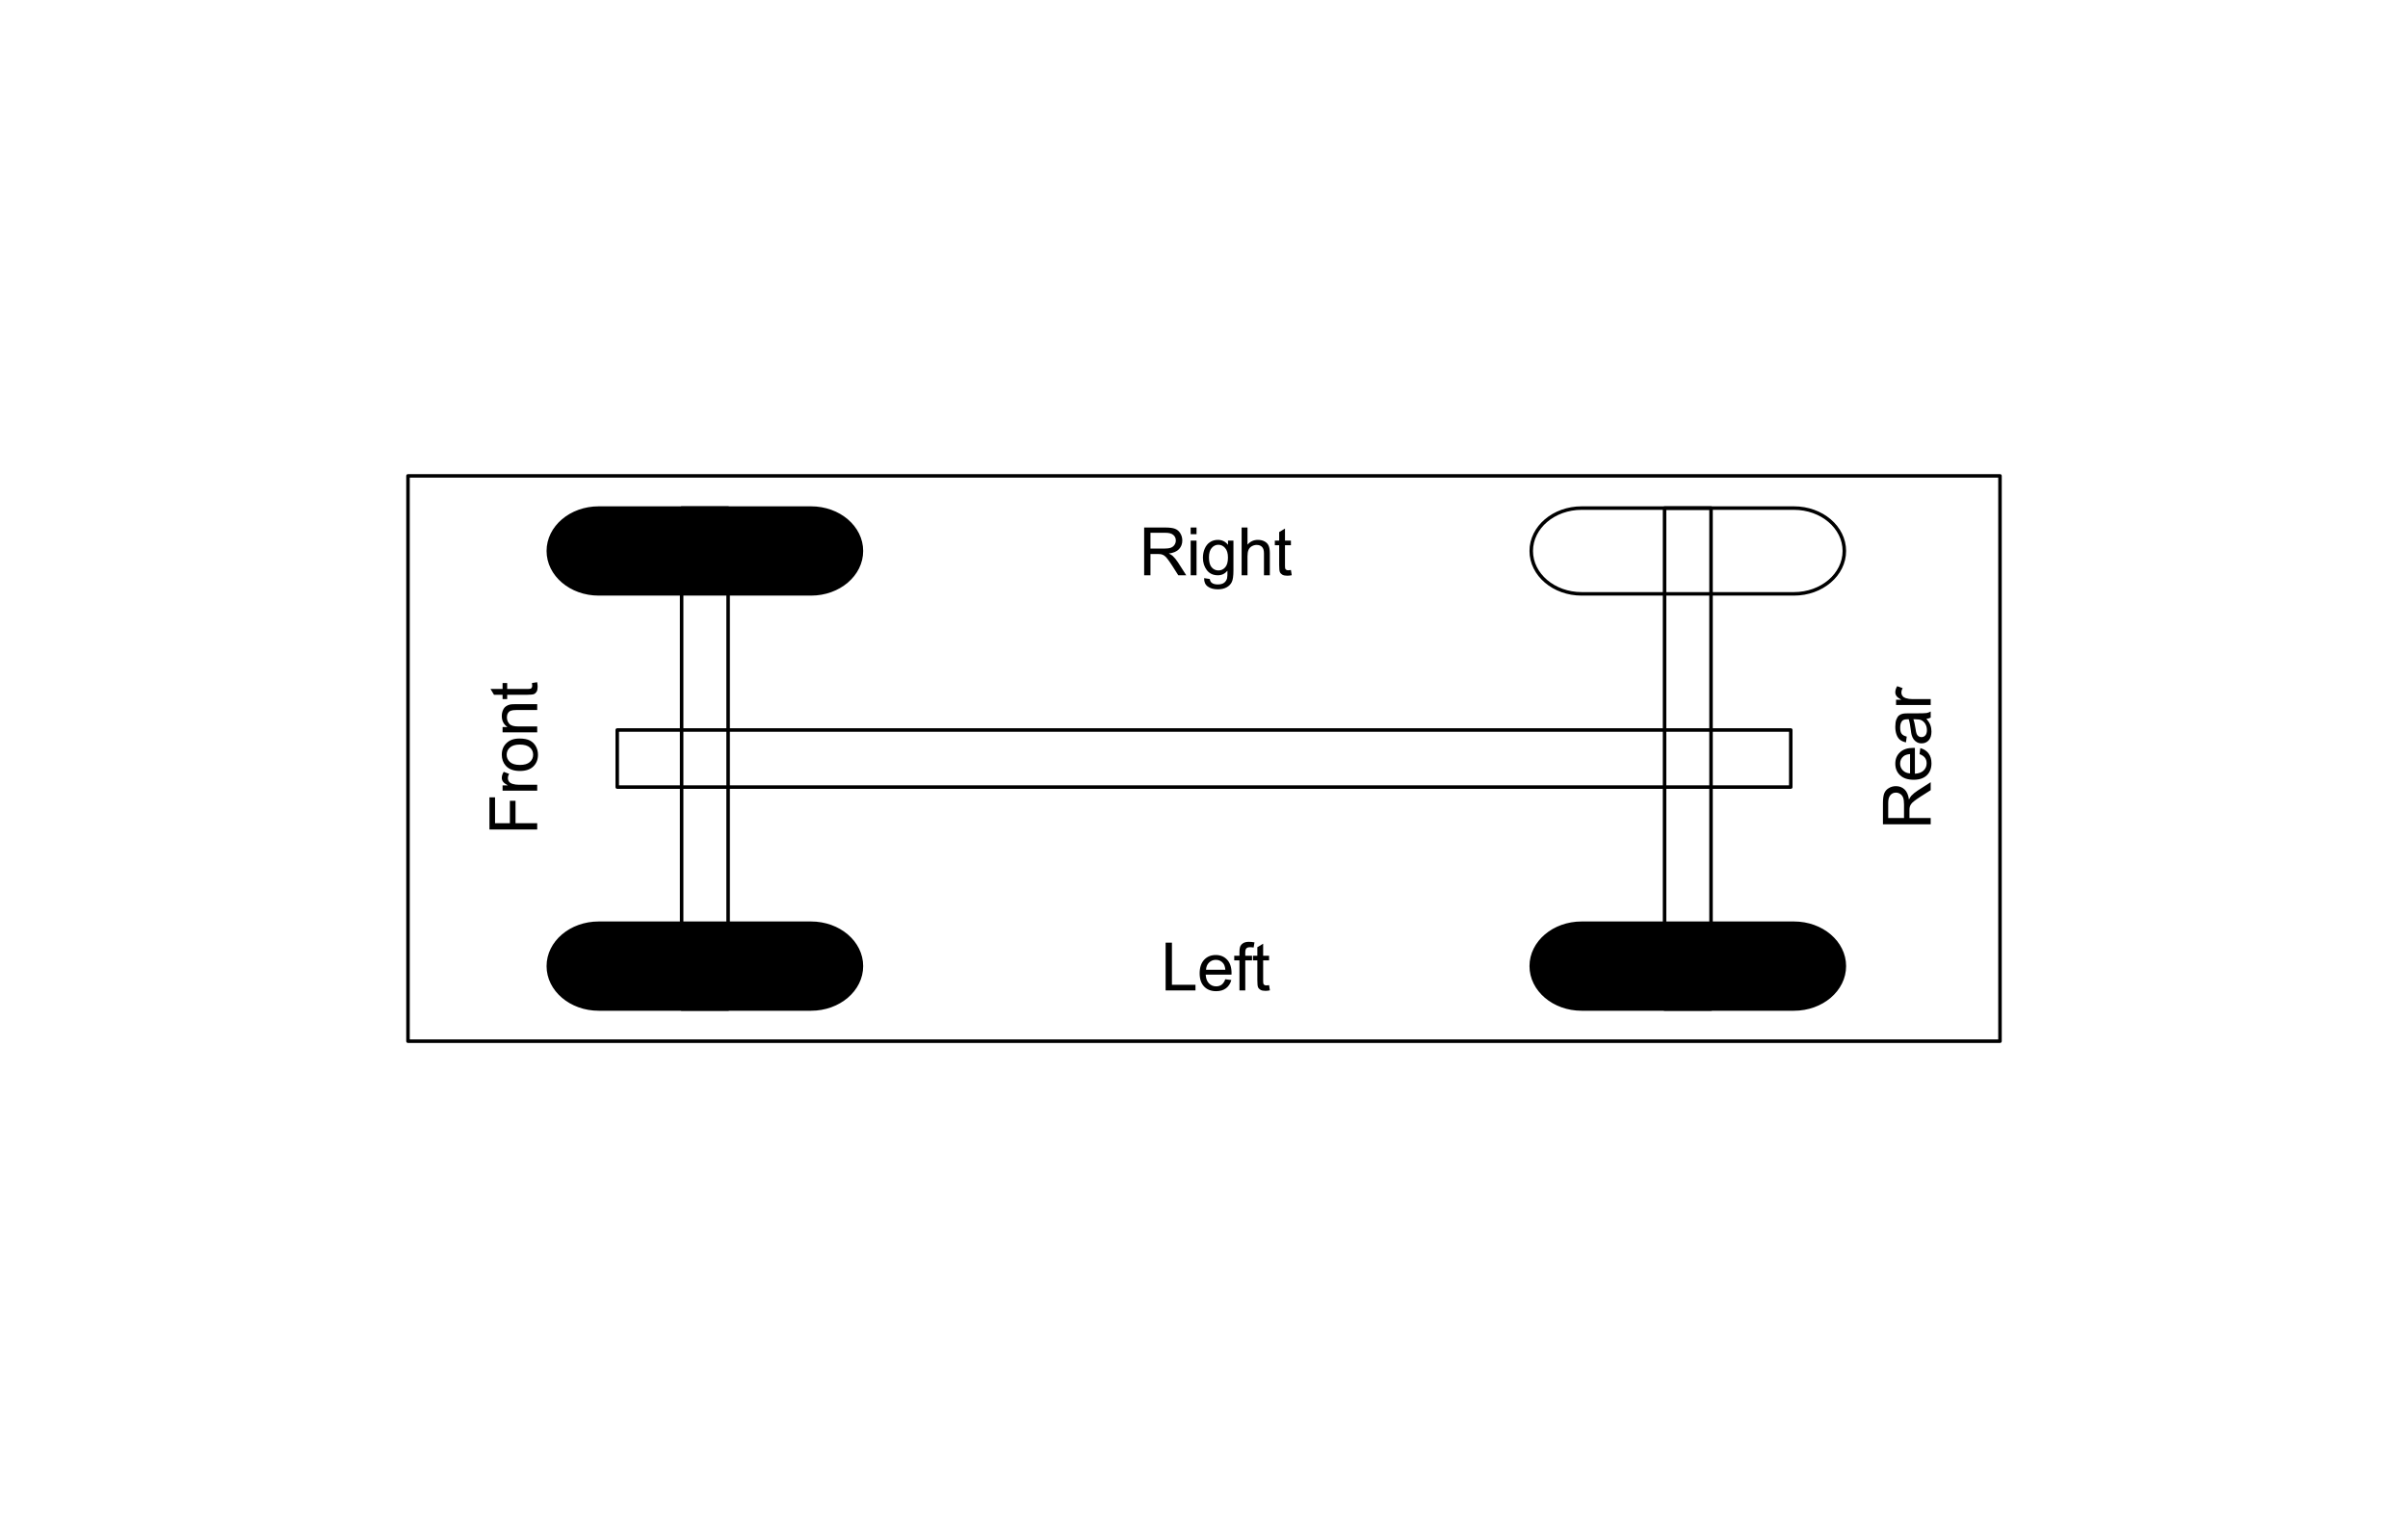
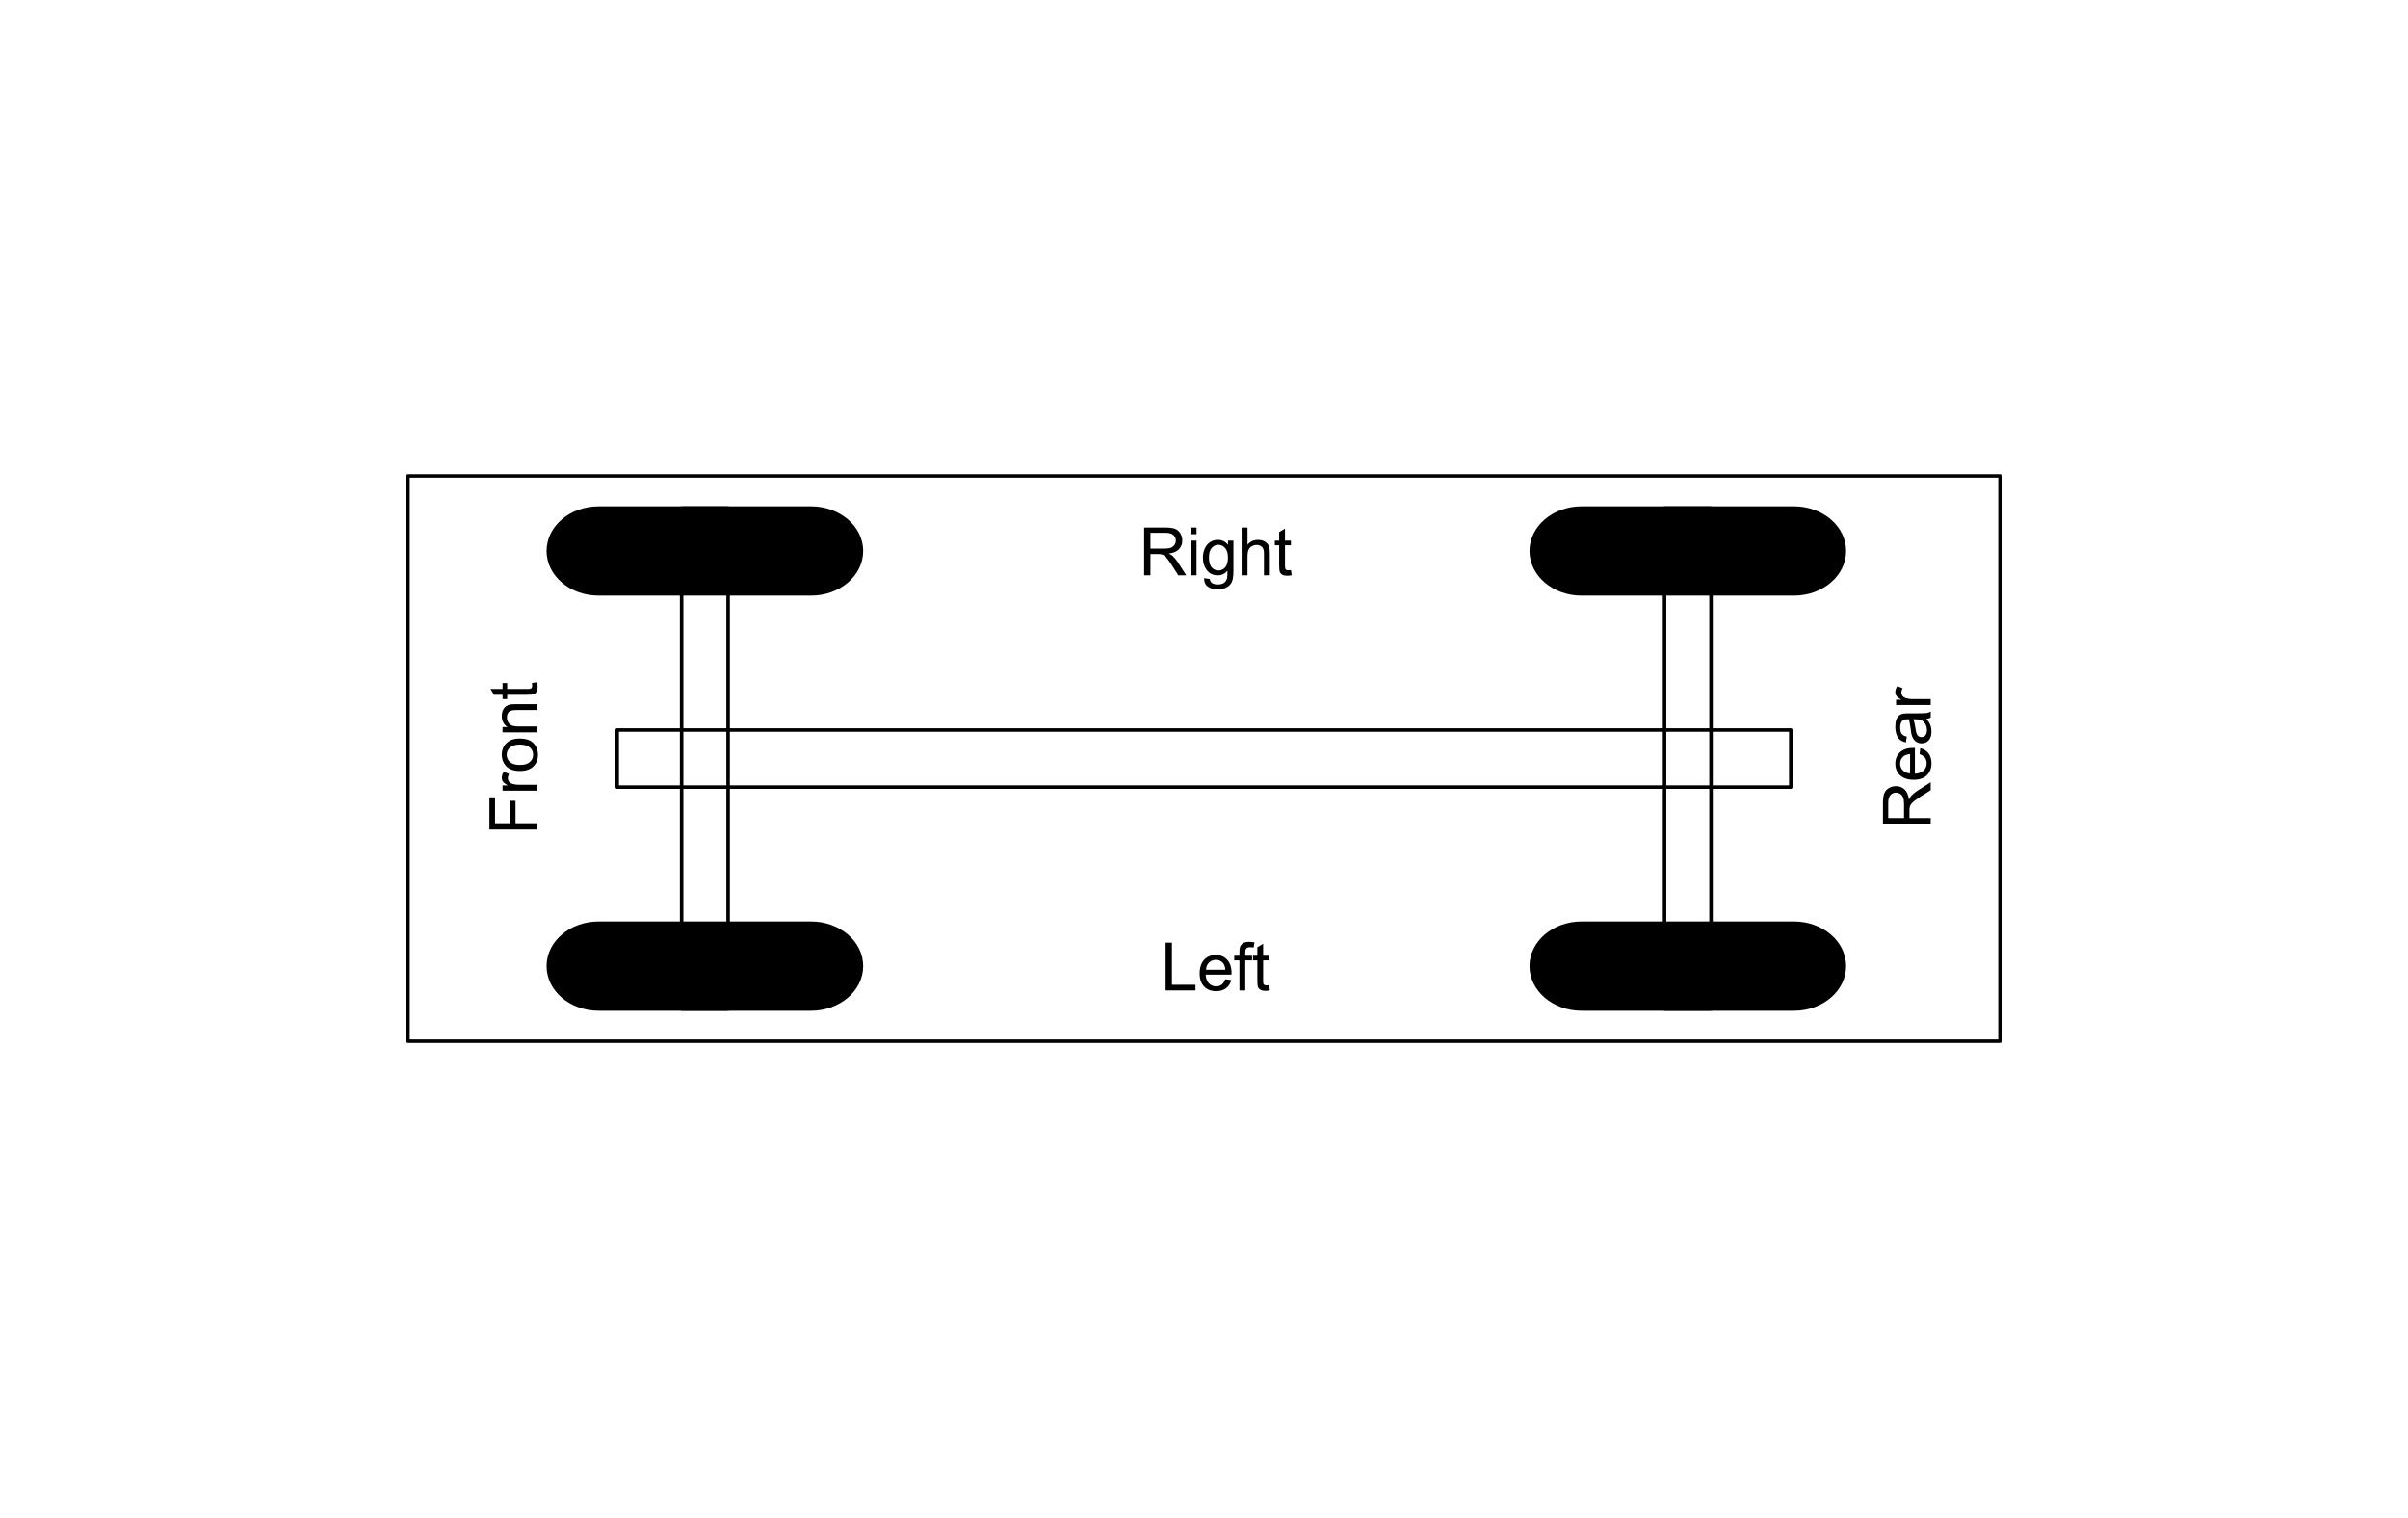
<svg xmlns="http://www.w3.org/2000/svg" version="1.1" viewBox="0.0 0.0 685.438 431.837" fill="none" stroke="none" stroke-linecap="square" stroke-miterlimit="10">
  <clipPath id="p.0">
    <path d="m0 0l685.438 0l0 431.837l-685.438 0l0 -431.837z" clip-rule="nonzero" />
  </clipPath>
  <g clip-path="url(#p.0)">
    <path fill="#000000" fill-opacity="0.0" d="m0 0l685.438 0l0 431.837l-685.438 0z" fill-rule="evenodd" />
    <path fill="#000000" fill-opacity="0.0" d="m116.135 135.462l453.165 0l0 160.913l-453.165 0z" fill-rule="evenodd" />
    <path stroke="#000000" stroke-width="1.0" stroke-linejoin="round" stroke-linecap="butt" d="m116.135 135.462l453.165 0l0 160.913l-453.165 0z" fill-rule="evenodd" />
    <path fill="#000000" fill-opacity="0.0" d="m175.696 207.793l334.047 0l0 16.252l-334.047 0z" fill-rule="evenodd" />
    <path stroke="#000000" stroke-width="1.0" stroke-linejoin="round" stroke-linecap="butt" d="m175.696 207.793l334.047 0l0 16.252l-334.047 0z" fill-rule="evenodd" />
    <path fill="#000000" fill-opacity="0.0" d="m194.029 144.627l13.228 0l0 142.583l-13.228 0z" fill-rule="evenodd" />
    <path stroke="#000000" stroke-width="1.0" stroke-linejoin="round" stroke-linecap="butt" d="m194.029 144.627l13.228 0l0 142.583l-13.228 0z" fill-rule="evenodd" />
    <path fill="#000000" fill-opacity="0.0" d="m473.816 144.627l13.228 0l0 142.583l-13.228 0z" fill-rule="evenodd" />
    <path stroke="#000000" stroke-width="1.0" stroke-linejoin="round" stroke-linecap="butt" d="m473.816 144.627l13.228 0l0 142.583l-13.228 0z" fill-rule="evenodd" />
-     <path class="wheel" id="4Wheels-2" fill="#000000" d="m170.42 144.627l60.446 0l0 0c7.919 0 14.338 5.465 14.338 12.206c0 6.741 -6.419 12.206 -14.338 12.206l-60.446 0l0 0c-7.919 0 -14.338 -5.465 -14.338 -12.206c0 -6.741 6.419 -12.206 14.338 -12.206z" fill-rule="evenodd" />
+     <path class="wheel" id="4Wheel-2" fill="#000000" d="m170.42 144.627l60.446 0l0 0c7.919 0 14.338 5.465 14.338 12.206c0 6.741 -6.419 12.206 -14.338 12.206l-60.446 0l0 0c-7.919 0 -14.338 -5.465 -14.338 -12.206c0 -6.741 6.419 -12.206 14.338 -12.206z" fill-rule="evenodd" />
    <path stroke="#000000" stroke-width="1.0" stroke-linejoin="round" stroke-linecap="butt" d="m170.42 144.627l60.446 0l0 0c7.919 0 14.338 5.465 14.338 12.206c0 6.741 -6.419 12.206 -14.338 12.206l-60.446 0l0 0c-7.919 0 -14.338 -5.465 -14.338 -12.206c0 -6.741 6.419 -12.206 14.338 -12.206z" fill-rule="evenodd" />
-     <path class="wheel" id="4Wheels-1" fill="#000000" d="m170.42 262.798l60.446 0l0 0c7.919 0 14.338 5.465 14.338 12.206c0 6.741 -6.419 12.206 -14.338 12.206l-60.446 0l0 0c-7.919 0 -14.338 -5.465 -14.338 -12.206c0 -6.741 6.419 -12.206 14.338 -12.206z" fill-rule="evenodd" />
+     <path class="wheel" id="4Wheel-1" fill="#000000" d="m170.42 262.798l60.446 0l0 0c7.919 0 14.338 5.465 14.338 12.206c0 6.741 -6.419 12.206 -14.338 12.206l-60.446 0l0 0c-7.919 0 -14.338 -5.465 -14.338 -12.206c0 -6.741 6.419 -12.206 14.338 -12.206z" fill-rule="evenodd" />
    <path stroke="#000000" stroke-width="1.0" stroke-linejoin="round" stroke-linecap="butt" d="m170.42 262.798l60.446 0l0 0c7.919 0 14.338 5.465 14.338 12.206c0 6.741 -6.419 12.206 -14.338 12.206l-60.446 0l0 0c-7.919 0 -14.338 -5.465 -14.338 -12.206c0 -6.741 6.419 -12.206 14.338 -12.206z" fill-rule="evenodd" />
-     <path class="wheel" id="4Wheels-4" fill="4Wheel-#000000" d="m450.208 144.627l60.446 0l0 0c7.919 0 14.338 5.465 14.338 12.206c0 6.741 -6.419 12.206 -14.338 12.206l-60.446 0l0 0c-7.919 0 -14.338 -5.465 -14.338 -12.206c0 -6.741 6.419 -12.206 14.338 -12.206z" fill-rule="evenodd" />
+     <path class="wheel" id="4Wheel-4" fill="#000000" d="m450.208 144.627l60.446 0l0 0c7.919 0 14.338 5.465 14.338 12.206c0 6.741 -6.419 12.206 -14.338 12.206l-60.446 0l0 0c-7.919 0 -14.338 -5.465 -14.338 -12.206c0 -6.741 6.419 -12.206 14.338 -12.206z" fill-rule="evenodd" />
    <path stroke="#000000" stroke-width="1.0" stroke-linejoin="round" stroke-linecap="butt" d="m450.208 144.627l60.446 0l0 0c7.919 0 14.338 5.465 14.338 12.206c0 6.741 -6.419 12.206 -14.338 12.206l-60.446 0l0 0c-7.919 0 -14.338 -5.465 -14.338 -12.206c0 -6.741 6.419 -12.206 14.338 -12.206z" fill-rule="evenodd" />
-     <path class="wheel" id="4Wheels-3" fill="#000000" d="m450.208 262.798l60.446 0l0 0c7.919 0 14.338 5.465 14.338 12.206c0 6.741 -6.419 12.206 -14.338 12.206l-60.446 0l0 0c-7.919 0 -14.338 -5.465 -14.338 -12.206c0 -6.741 6.419 -12.206 14.338 -12.206z" fill-rule="evenodd" />
+     <path class="wheel" id="4Wheel-3" fill="#000000" d="m450.208 262.798l60.446 0l0 0c7.919 0 14.338 5.465 14.338 12.206c0 6.741 -6.419 12.206 -14.338 12.206l-60.446 0l0 0c-7.919 0 -14.338 -5.465 -14.338 -12.206c0 -6.741 6.419 -12.206 14.338 -12.206z" fill-rule="evenodd" />
    <path stroke="#000000" stroke-width="1.0" stroke-linejoin="round" stroke-linecap="butt" d="m450.208 262.798l60.446 0l0 0c7.919 0 14.338 5.465 14.338 12.206c0 6.741 -6.419 12.206 -14.338 12.206l-60.446 0l0 0c-7.919 0 -14.338 -5.465 -14.338 -12.206c0 -6.741 6.419 -12.206 14.338 -12.206z" fill-rule="evenodd" />
    <path fill="#000000" fill-opacity="0.0" d="m125.995 254.407l0 -76.976l49.701 0l0 76.976z" fill-rule="evenodd" />
    <path fill="#000000" d="m152.915 236.128l-13.594 0l0 -9.172l1.594 0l0 7.375l4.219 0l0 -6.375l1.609 0l0 6.375l6.172 0l0 1.797zm0 -11.068l-9.859 0l0 -1.5l1.5 0q-1.047 -0.578 -1.375 -1.062q-0.344 -0.484 -0.344 -1.078q0 -0.844 0.547 -1.719l1.547 0.578q-0.359 0.609 -0.359 1.234q0 0.547 0.328 0.984q0.328 0.422 0.906 0.609q0.891 0.281 1.953 0.281l5.156 0l0 1.672zm-4.922 -5.603q-2.734 0 -4.062 -1.531q-1.094 -1.266 -1.094 -3.094q0 -2.031 1.344 -3.312q1.328 -1.297 3.672 -1.297q1.906 0 3.0 0.578q1.078 0.562 1.688 1.656q0.594 1.078 0.594 2.375q0 2.062 -1.328 3.344q-1.328 1.281 -3.812 1.281zm0 -1.719q1.891 0 2.828 -0.828q0.938 -0.828 0.938 -2.078q0 -1.25 -0.938 -2.062q-0.953 -0.828 -2.891 -0.828q-1.828 0 -2.766 0.828q-0.938 0.828 -0.938 2.062q0 1.25 0.938 2.078q0.938 0.828 2.828 0.828zm4.922 -9.282l-9.859 0l0 -1.5l1.406 0q-1.625 -1.094 -1.625 -3.141q0 -0.891 0.328 -1.641q0.312 -0.75 0.844 -1.109q0.516 -0.375 1.219 -0.531q0.469 -0.094 1.625 -0.094l6.062 0l0 1.672l-6.0 0q-1.016 0 -1.516 0.203q-0.516 0.188 -0.812 0.688q-0.297 0.5 -0.297 1.172q0 1.062 0.672 1.844q0.672 0.766 2.578 0.766l5.375 0l0 1.672zm-1.5 -14.032l1.484 -0.234q0.141 0.703 0.141 1.266q0 0.906 -0.281 1.406q-0.297 0.5 -0.75 0.703q-0.469 0.203 -1.984 0.203l-5.656 0l0 1.234l-1.312 0l0 -1.234l-2.438 0l-1.0 -1.656l3.438 0l0 -1.688l1.312 0l0 1.688l5.75 0q0.719 0 0.922 -0.078q0.203 -0.094 0.328 -0.297q0.125 -0.203 0.125 -0.578q0 -0.266 -0.078 -0.734z" fill-rule="nonzero" />
    <path fill="#000000" fill-opacity="0.0" d="m516.228 254.407l0 -76.976l52.85 0l0 76.976z" fill-rule="evenodd" />
    <path fill="#000000" d="m549.574 234.637l-13.594 0l0 -6.031q0 -1.812 0.359 -2.75q0.359 -0.953 1.297 -1.516q0.922 -0.562 2.047 -0.562q1.453 0 2.453 0.938q0.984 0.922 1.25 2.891q0.344 -0.719 0.672 -1.094q0.734 -0.781 1.812 -1.484l3.703 -2.375l0 2.266l-2.828 1.797q-1.219 0.797 -1.875 1.312q-0.656 0.5 -0.906 0.906q-0.266 0.406 -0.359 0.812q-0.078 0.312 -0.078 1.016l0 2.078l6.047 0l0 1.797zm-7.594 -1.797l0 -3.859q0 -1.234 -0.25 -1.922q-0.266 -0.703 -0.828 -1.062q-0.562 -0.375 -1.219 -0.375q-0.969 0 -1.578 0.703q-0.625 0.703 -0.625 2.219l0 4.297l4.5 0zm4.422 -18.176l0.219 -1.719q1.5 0.406 2.344 1.516q0.828 1.094 0.828 2.812q0 2.156 -1.328 3.422q-1.328 1.266 -3.734 1.266q-2.484 0 -3.859 -1.266q-1.375 -1.281 -1.375 -3.328q0 -1.984 1.344 -3.234q1.344 -1.25 3.797 -1.25q0.141 0 0.438 0.016l0 7.344q1.625 -0.094 2.484 -0.922q0.859 -0.828 0.859 -2.062q0 -0.906 -0.469 -1.547q-0.484 -0.656 -1.547 -1.047zm-2.703 5.484l0 -5.5q-1.234 0.109 -1.859 0.625q-0.969 0.797 -0.969 2.078q0 1.141 0.781 1.938q0.766 0.781 2.047 0.859zm4.656 -15.548q0.797 0.938 1.125 1.797q0.312 0.859 0.312 1.844q0 1.609 -0.781 2.484q-0.797 0.875 -2.031 0.875q-0.734 0 -1.328 -0.328q-0.594 -0.328 -0.953 -0.859q-0.359 -0.531 -0.547 -1.203q-0.141 -0.5 -0.25 -1.484q-0.25 -2.031 -0.578 -2.984q-0.344 0 -0.438 0q-1.016 0 -1.438 0.469q-0.562 0.641 -0.562 1.906q0 1.172 0.406 1.734q0.406 0.562 1.469 0.828l-0.234 1.641q-1.047 -0.234 -1.688 -0.734q-0.641 -0.516 -0.984 -1.469q-0.359 -0.969 -0.359 -2.25q0 -1.266 0.297 -2.047q0.297 -0.781 0.75 -1.156q0.453 -0.375 1.141 -0.516q0.422 -0.094 1.531 -0.094l2.234 0q2.328 0 2.953 -0.094q0.609 -0.109 1.172 -0.438l0 1.75q-0.516 0.266 -1.219 0.328zm-3.719 0.141q0.359 0.906 0.625 2.734q0.141 1.031 0.328 1.453q0.188 0.422 0.547 0.656q0.359 0.234 0.797 0.234q0.672 0 1.125 -0.5q0.438 -0.516 0.438 -1.484q0 -0.969 -0.422 -1.719q-0.438 -0.75 -1.156 -1.109q-0.578 -0.266 -1.672 -0.266l-0.609 0zm4.938 -4.063l-9.859 0l0 -1.5l1.5 0q-1.047 -0.578 -1.375 -1.062q-0.344 -0.484 -0.344 -1.078q0 -0.844 0.547 -1.719l1.547 0.578q-0.359 0.609 -0.359 1.234q0 0.547 0.328 0.984q0.328 0.422 0.906 0.609q0.891 0.281 1.953 0.281l5.156 0l0 1.672z" fill-rule="nonzero" />
    <path fill="#000000" fill-opacity="0.0" d="m301.394 116.062l89.134 0l0 81.543l-89.134 0z" fill-rule="evenodd" />
    <path fill="#000000" d="m325.684 163.753l0 -13.594l6.031 0q1.812 0 2.75 0.359q0.953 0.359 1.516 1.297q0.562 0.922 0.562 2.047q0 1.453 -0.938 2.453q-0.922 0.984 -2.891 1.25q0.719 0.344 1.094 0.672q0.781 0.734 1.484 1.812l2.375 3.703l-2.266 0l-1.797 -2.828q-0.797 -1.219 -1.312 -1.875q-0.5 -0.656 -0.906 -0.906q-0.406 -0.266 -0.812 -0.359q-0.312 -0.078 -1.016 -0.078l-2.078 0l0 6.047l-1.797 0zm1.797 -7.594l3.859 0q1.234 0 1.922 -0.25q0.703 -0.266 1.062 -0.828q0.375 -0.562 0.375 -1.219q0 -0.969 -0.703 -1.578q-0.703 -0.625 -2.219 -0.625l-4.297 0l0 4.5zm11.442 -4.094l0 -1.906l1.672 0l0 1.906l-1.672 0zm0 11.688l0 -9.859l1.672 0l0 9.859l-1.672 0zm3.832 0.812l1.609 0.25q0.109 0.75 0.578 1.094q0.609 0.453 1.688 0.453q1.172 0 1.797 -0.469q0.625 -0.453 0.859 -1.281q0.125 -0.516 0.109 -2.156q-1.094 1.297 -2.719 1.297q-2.031 0 -3.156 -1.469q-1.109 -1.469 -1.109 -3.516q0 -1.406 0.516 -2.594q0.516 -1.203 1.484 -1.844q0.969 -0.656 2.266 -0.656q1.75 0 2.875 1.406l0 -1.188l1.547 0l0 8.516q0 2.312 -0.469 3.266q-0.469 0.969 -1.484 1.516q-1.016 0.562 -2.5 0.562q-1.766 0 -2.859 -0.797q-1.078 -0.797 -1.031 -2.391zm1.375 -5.922q0 1.953 0.766 2.844q0.781 0.891 1.938 0.891q1.141 0 1.922 -0.891q0.781 -0.891 0.781 -2.781q0 -1.812 -0.812 -2.719q-0.797 -0.922 -1.922 -0.922q-1.109 0 -1.891 0.906q-0.781 0.891 -0.781 2.672zm9.298 5.109l0 -13.594l1.672 0l0 4.875q1.172 -1.359 2.953 -1.359q1.094 0 1.891 0.438q0.812 0.422 1.156 1.188q0.359 0.766 0.359 2.203l0 6.25l-1.672 0l0 -6.25q0 -1.25 -0.547 -1.812q-0.547 -0.578 -1.531 -0.578q-0.75 0 -1.406 0.391q-0.641 0.375 -0.922 1.047q-0.281 0.656 -0.281 1.812l0 5.391l-1.672 0zm14.032 -1.5l0.234 1.484q-0.703 0.141 -1.266 0.141q-0.906 0 -1.406 -0.281q-0.5 -0.297 -0.703 -0.75q-0.203 -0.469 -0.203 -1.984l0 -5.656l-1.234 0l0 -1.312l1.234 0l0 -2.438l1.656 -1.0l0 3.438l1.688 0l0 1.312l-1.688 0l0 5.75q0 0.719 0.078 0.922q0.094 0.203 0.297 0.328q0.203 0.125 0.578 0.125q0.266 0 0.734 -0.078z" fill-rule="nonzero" />
    <path fill="#000000" fill-opacity="0.0" d="m301.395 234.23l89.134 0l0 81.543l-89.134 0z" fill-rule="evenodd" />
    <path fill="#000000" d="m331.794 281.921l0 -13.594l1.797 0l0 11.984l6.703 0l0 1.609l-8.5 0zm16.985 -3.172l1.719 0.219q-0.406 1.5 -1.516 2.344q-1.094 0.828 -2.812 0.828q-2.156 0 -3.422 -1.328q-1.266 -1.328 -1.266 -3.734q0 -2.484 1.266 -3.859q1.281 -1.375 3.328 -1.375q1.984 0 3.234 1.344q1.25 1.344 1.25 3.797q0 0.141 -0.016 0.438l-7.344 0q0.094 1.625 0.922 2.484q0.828 0.859 2.062 0.859q0.906 0 1.547 -0.469q0.656 -0.484 1.047 -1.547zm-5.484 -2.703l5.5 0q-0.109 -1.234 -0.625 -1.859q-0.797 -0.969 -2.078 -0.969q-1.141 0 -1.938 0.781q-0.781 0.766 -0.859 2.047zm9.516 5.875l0 -8.547l-1.484 0l0 -1.312l1.484 0l0 -1.047q0 -0.984 0.172 -1.469q0.234 -0.656 0.844 -1.047q0.609 -0.406 1.703 -0.406q0.703 0 1.562 0.156l-0.25 1.469q-0.516 -0.094 -0.984 -0.094q-0.766 0 -1.078 0.328q-0.312 0.312 -0.312 1.203l0 0.906l1.922 0l0 1.312l-1.922 0l0 8.547l-1.656 0zm8.433 -1.5l0.234 1.484q-0.703 0.141 -1.266 0.141q-0.906 0 -1.406 -0.281q-0.5 -0.297 -0.703 -0.75q-0.203 -0.469 -0.203 -1.984l0 -5.656l-1.234 0l0 -1.312l1.234 0l0 -2.438l1.656 -1.0l0 3.438l1.688 0l0 1.312l-1.688 0l0 5.75q0 0.719 0.078 0.922q0.094 0.203 0.297 0.328q0.203 0.125 0.578 0.125q0.266 0 0.734 -0.078z" fill-rule="nonzero" />
  </g>
</svg>
